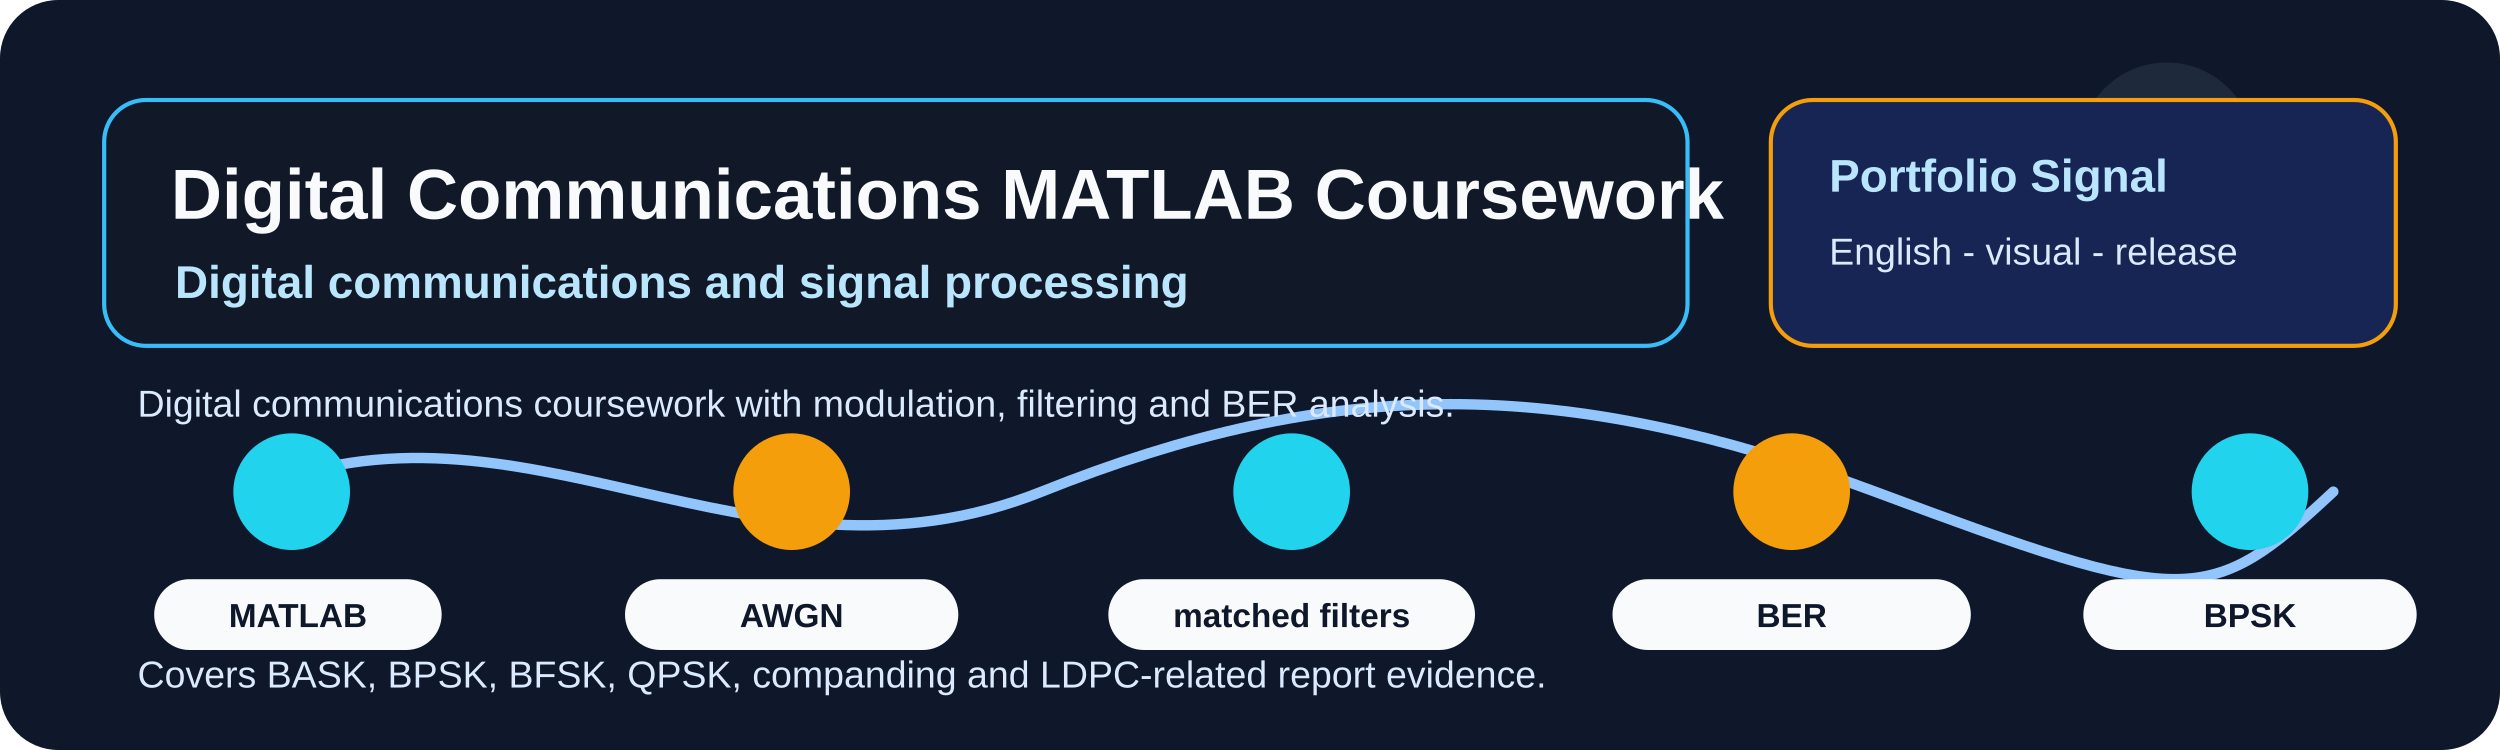
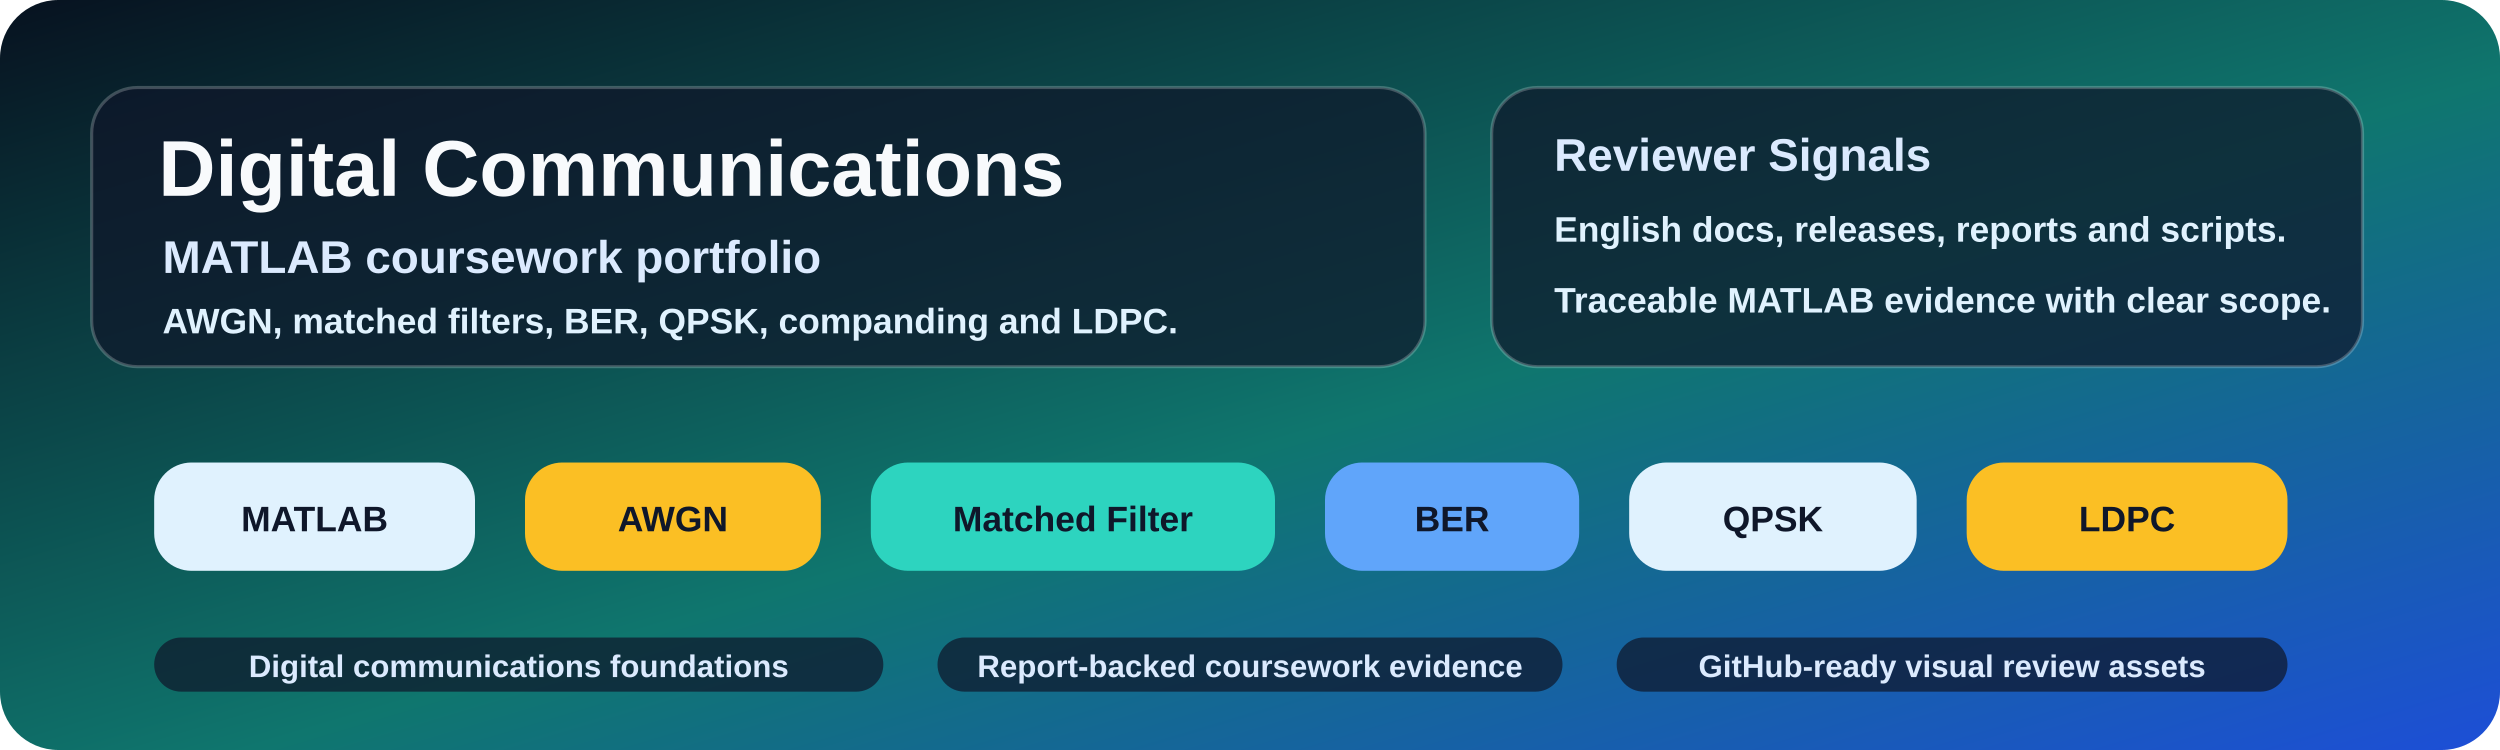
<svg xmlns="http://www.w3.org/2000/svg" width="1200" height="360" viewBox="0 0 1200 360" role="img" aria-labelledby="title desc">
-   <style>
-     .bg { fill: #0f172a; }
-     .panel { fill: #111827; stroke: #38bdf8; stroke-width: 2; }
-     .panel2 { fill: #172554; stroke: #f59e0b; stroke-width: 2; }
-     .title { font: 800 34px Segoe UI, Arial, sans-serif; fill: #f8fafc; }
-     .subtitle { font: 600 22px Segoe UI, Arial, sans-serif; fill: #bae6fd; }
-     .body { font: 500 18px Segoe UI, Arial, sans-serif; fill: #dbeafe; }
-     .small { font: 700 16px Segoe UI, Arial, sans-serif; fill: #0f172a; }
-     .chip { fill: #f8fafc; }
-     .node { fill: #22d3ee; }
-     .node2 { fill: #f59e0b; }
-     .wire { stroke: #93c5fd; stroke-width: 5; stroke-linecap: round; }
-     .pulse { animation: pulse 2.4s ease-in-out infinite; transform-origin: center; }
-     @keyframes pulse { 0%, 100% { opacity: .55; transform: scale(.96); } 50% { opacity: 1; transform: scale(1.04); } }
-   </style>
-   <rect class="bg" width="1200" height="360" rx="28" />
-   <circle cx="1040" cy="72" r="42" fill="#1e293b" />
-   <circle class="pulse" cx="1040" cy="72" r="24" fill="#38bdf8" opacity=".85" />
-   <rect x="50" y="48" width="760" height="118" rx="20" class="panel" />
-   <text x="82" y="105" class="title">Digital Communications MATLAB Coursework</text>
-   <text x="84" y="143" class="subtitle">Digital communications and signal processing</text>
-   <rect x="850" y="48" width="300" height="118" rx="20" class="panel2" />
-   <text x="878" y="92" class="subtitle">Portfolio Signal</text>
-   <text x="878" y="127" class="body">English - visual - release</text>
-   <path d="M120 236 C 250 180, 360 292, 500 236 S 750 180, 900 236 S 1060 292, 1120 236" class="wire" fill="none" />
-   <g>
-     <circle class="node pulse" cx="140" cy="236" r="28" />
-     <circle class="node2 pulse" cx="380" cy="236" r="28" />
-     <circle class="node pulse" cx="620" cy="236" r="28" />
-     <circle class="node2 pulse" cx="860" cy="236" r="28" />
-     <circle class="node pulse" cx="1080" cy="236" r="28" />
+   <defs>
+     <linearGradient id="bg" x1="0" y1="0" x2="1" y2="1">
+       <stop offset="0%" stop-color="#07111f" />
+       <stop offset="55%" stop-color="#0f766e" />
+       <stop offset="100%" stop-color="#1d4ed8" />
+     </linearGradient>
+     <style>
+       .title { font: 800 38px Segoe UI, Arial, sans-serif; fill: #f8fafc; letter-spacing: 0; }
+       .subtitle { font: 650 22px Segoe UI, Arial, sans-serif; fill: #dbeafe; letter-spacing: 0; }
+       .body { font: 550 17px Segoe UI, Arial, sans-serif; fill: #e0f2fe; letter-spacing: 0; }
+       .label { font: 800 17px Segoe UI, Arial, sans-serif; fill: #0f172a; letter-spacing: 0; }
+       .small { font: 700 15px Segoe UI, Arial, sans-serif; fill: #dbeafe; letter-spacing: 0; }
+       .panel { fill: rgba(15, 23, 42, .72); stroke: rgba(255, 255, 255, .22); stroke-width: 1.5; }
+       .light { fill: #e0f2fe; }
+       .accent { fill: #fbbf24; }
+       .teal { fill: #2dd4bf; }
+       .blue { fill: #60a5fa; }
+       .pulse { animation: pulse 3s ease-in-out infinite; transform-origin: center; }
+       .soft { animation: soft 4.5s ease-in-out infinite; transform-origin: center; }
+       @keyframes pulse { 0%, 100% { opacity: .72; transform: scale(.985); } 50% { opacity: 1; transform: scale(1.025); } }
+       @keyframes soft { 0%, 100% { opacity: .62; } 50% { opacity: 1; } }
+     </style>
+   </defs>
+   <rect width="1200" height="360" rx="28" fill="url(#bg)" />
+   <rect x="44" y="42" width="640" height="134" rx="22" class="panel" />
+   <text x="76" y="94" class="title">Digital Communications</text>
+   <text x="78" y="131" class="subtitle">MATLAB coursework portfolio</text>
+   <text x="78" y="160" class="body">AWGN, matched filters, BER, QPSK, companding and LDPC.</text>
+   <rect x="716" y="42" width="418" height="134" rx="22" class="panel" />
+   <text x="746" y="82" class="subtitle">Reviewer Signals</text>
+   <text x="746" y="116" class="body">English docs, releases, reports and scripts.</text>
+   <text x="746" y="150" class="body">Traceable MATLAB evidence with clear scope.</text>
+   <g class="pulse">
+     <rect x="74" y="222" width="154" height="52" rx="18" class="light" />
+     <text x="151" y="255" text-anchor="middle" class="label">MATLAB</text>
  </g>
-   <g>
-     <rect x="74" y="278" width="138" height="34" rx="17" class="chip" />
-     <text x="143" y="301" text-anchor="middle" class="small">MATLAB</text>
-     <rect x="300" y="278" width="160" height="34" rx="17" class="chip" />
-     <text x="380" y="301" text-anchor="middle" class="small">AWGN</text>
-     <rect x="532" y="278" width="176" height="34" rx="17" class="chip" />
-     <text x="620" y="301" text-anchor="middle" class="small">matched filters</text>
-     <rect x="774" y="278" width="172" height="34" rx="17" class="chip" />
-     <text x="860" y="301" text-anchor="middle" class="small">BER</text>
-     <rect x="1000" y="278" width="160" height="34" rx="17" class="chip" />
-     <text x="1080" y="301" text-anchor="middle" class="small">BPSK</text>
+   <g class="soft">
+     <rect x="252" y="222" width="142" height="52" rx="18" class="accent" />
+     <text x="323" y="255" text-anchor="middle" class="label">AWGN</text>
  </g>
-   <text x="66" y="200" class="body">Digital communications coursework with modulation, filtering and BER analysis.</text>
-   <text x="66" y="330" class="body">Covers BASK, BPSK, BFSK, QPSK, companding and LDPC-related report evidence.</text>
+   <g class="pulse">
+     <rect x="418" y="222" width="194" height="52" rx="18" class="teal" />
+     <text x="515" y="255" text-anchor="middle" class="label">Matched Filter</text>
+   </g>
+   <g class="soft">
+     <rect x="636" y="222" width="122" height="52" rx="18" class="blue" />
+     <text x="697" y="255" text-anchor="middle" class="label">BER</text>
+   </g>
+   <g class="pulse">
+     <rect x="782" y="222" width="138" height="52" rx="18" class="light" />
+     <text x="851" y="255" text-anchor="middle" class="label">QPSK</text>
+   </g>
+   <g class="soft">
+     <rect x="944" y="222" width="154" height="52" rx="18" class="accent" />
+     <text x="1021" y="255" text-anchor="middle" class="label">LDPC</text>
+   </g>
+   <rect x="74" y="306" width="350" height="26" rx="13" fill="rgba(15,23,42,.72)" />
+   <rect x="450" y="306" width="300" height="26" rx="13" fill="rgba(15,23,42,.72)" />
+   <rect x="776" y="306" width="322" height="26" rx="13" fill="rgba(15,23,42,.72)" />
+   <text x="249" y="325" text-anchor="middle" class="small">Digital communications foundations</text>
+   <text x="600" y="325" text-anchor="middle" class="small">Report-backed coursework evidence</text>
+   <text x="937" y="325" text-anchor="middle" class="small">GitHub-ready visual review assets</text>
</svg>
